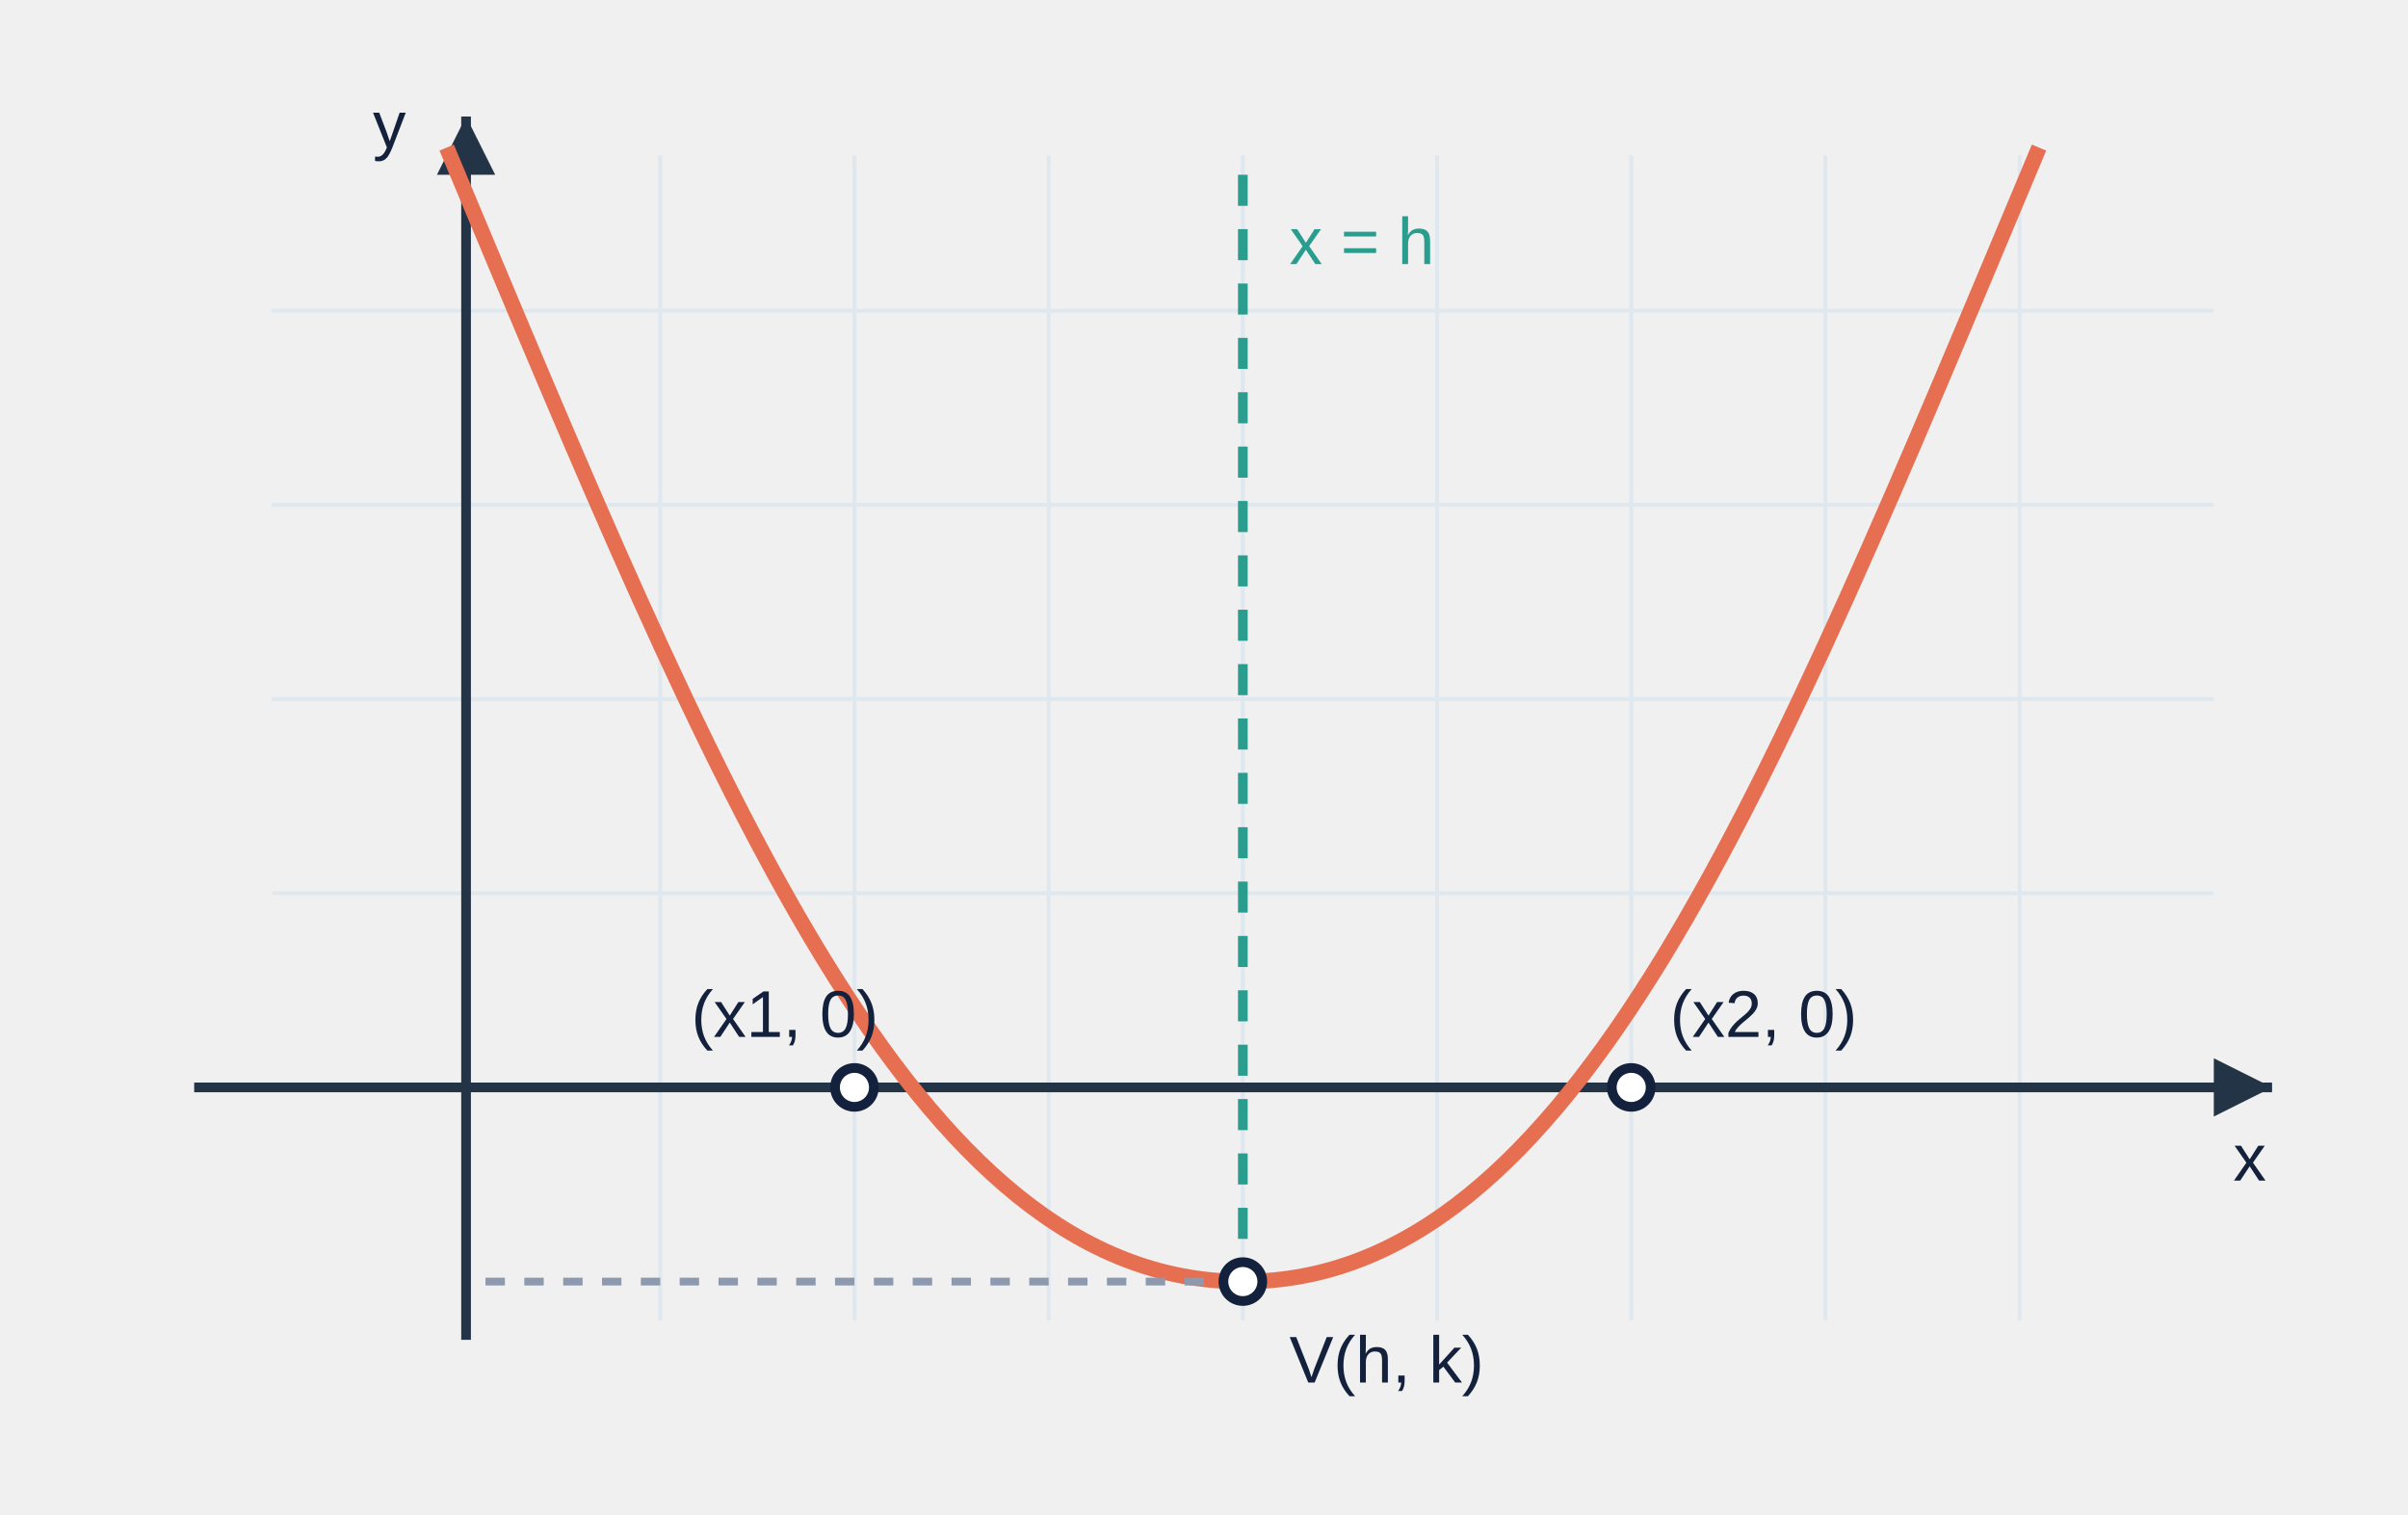
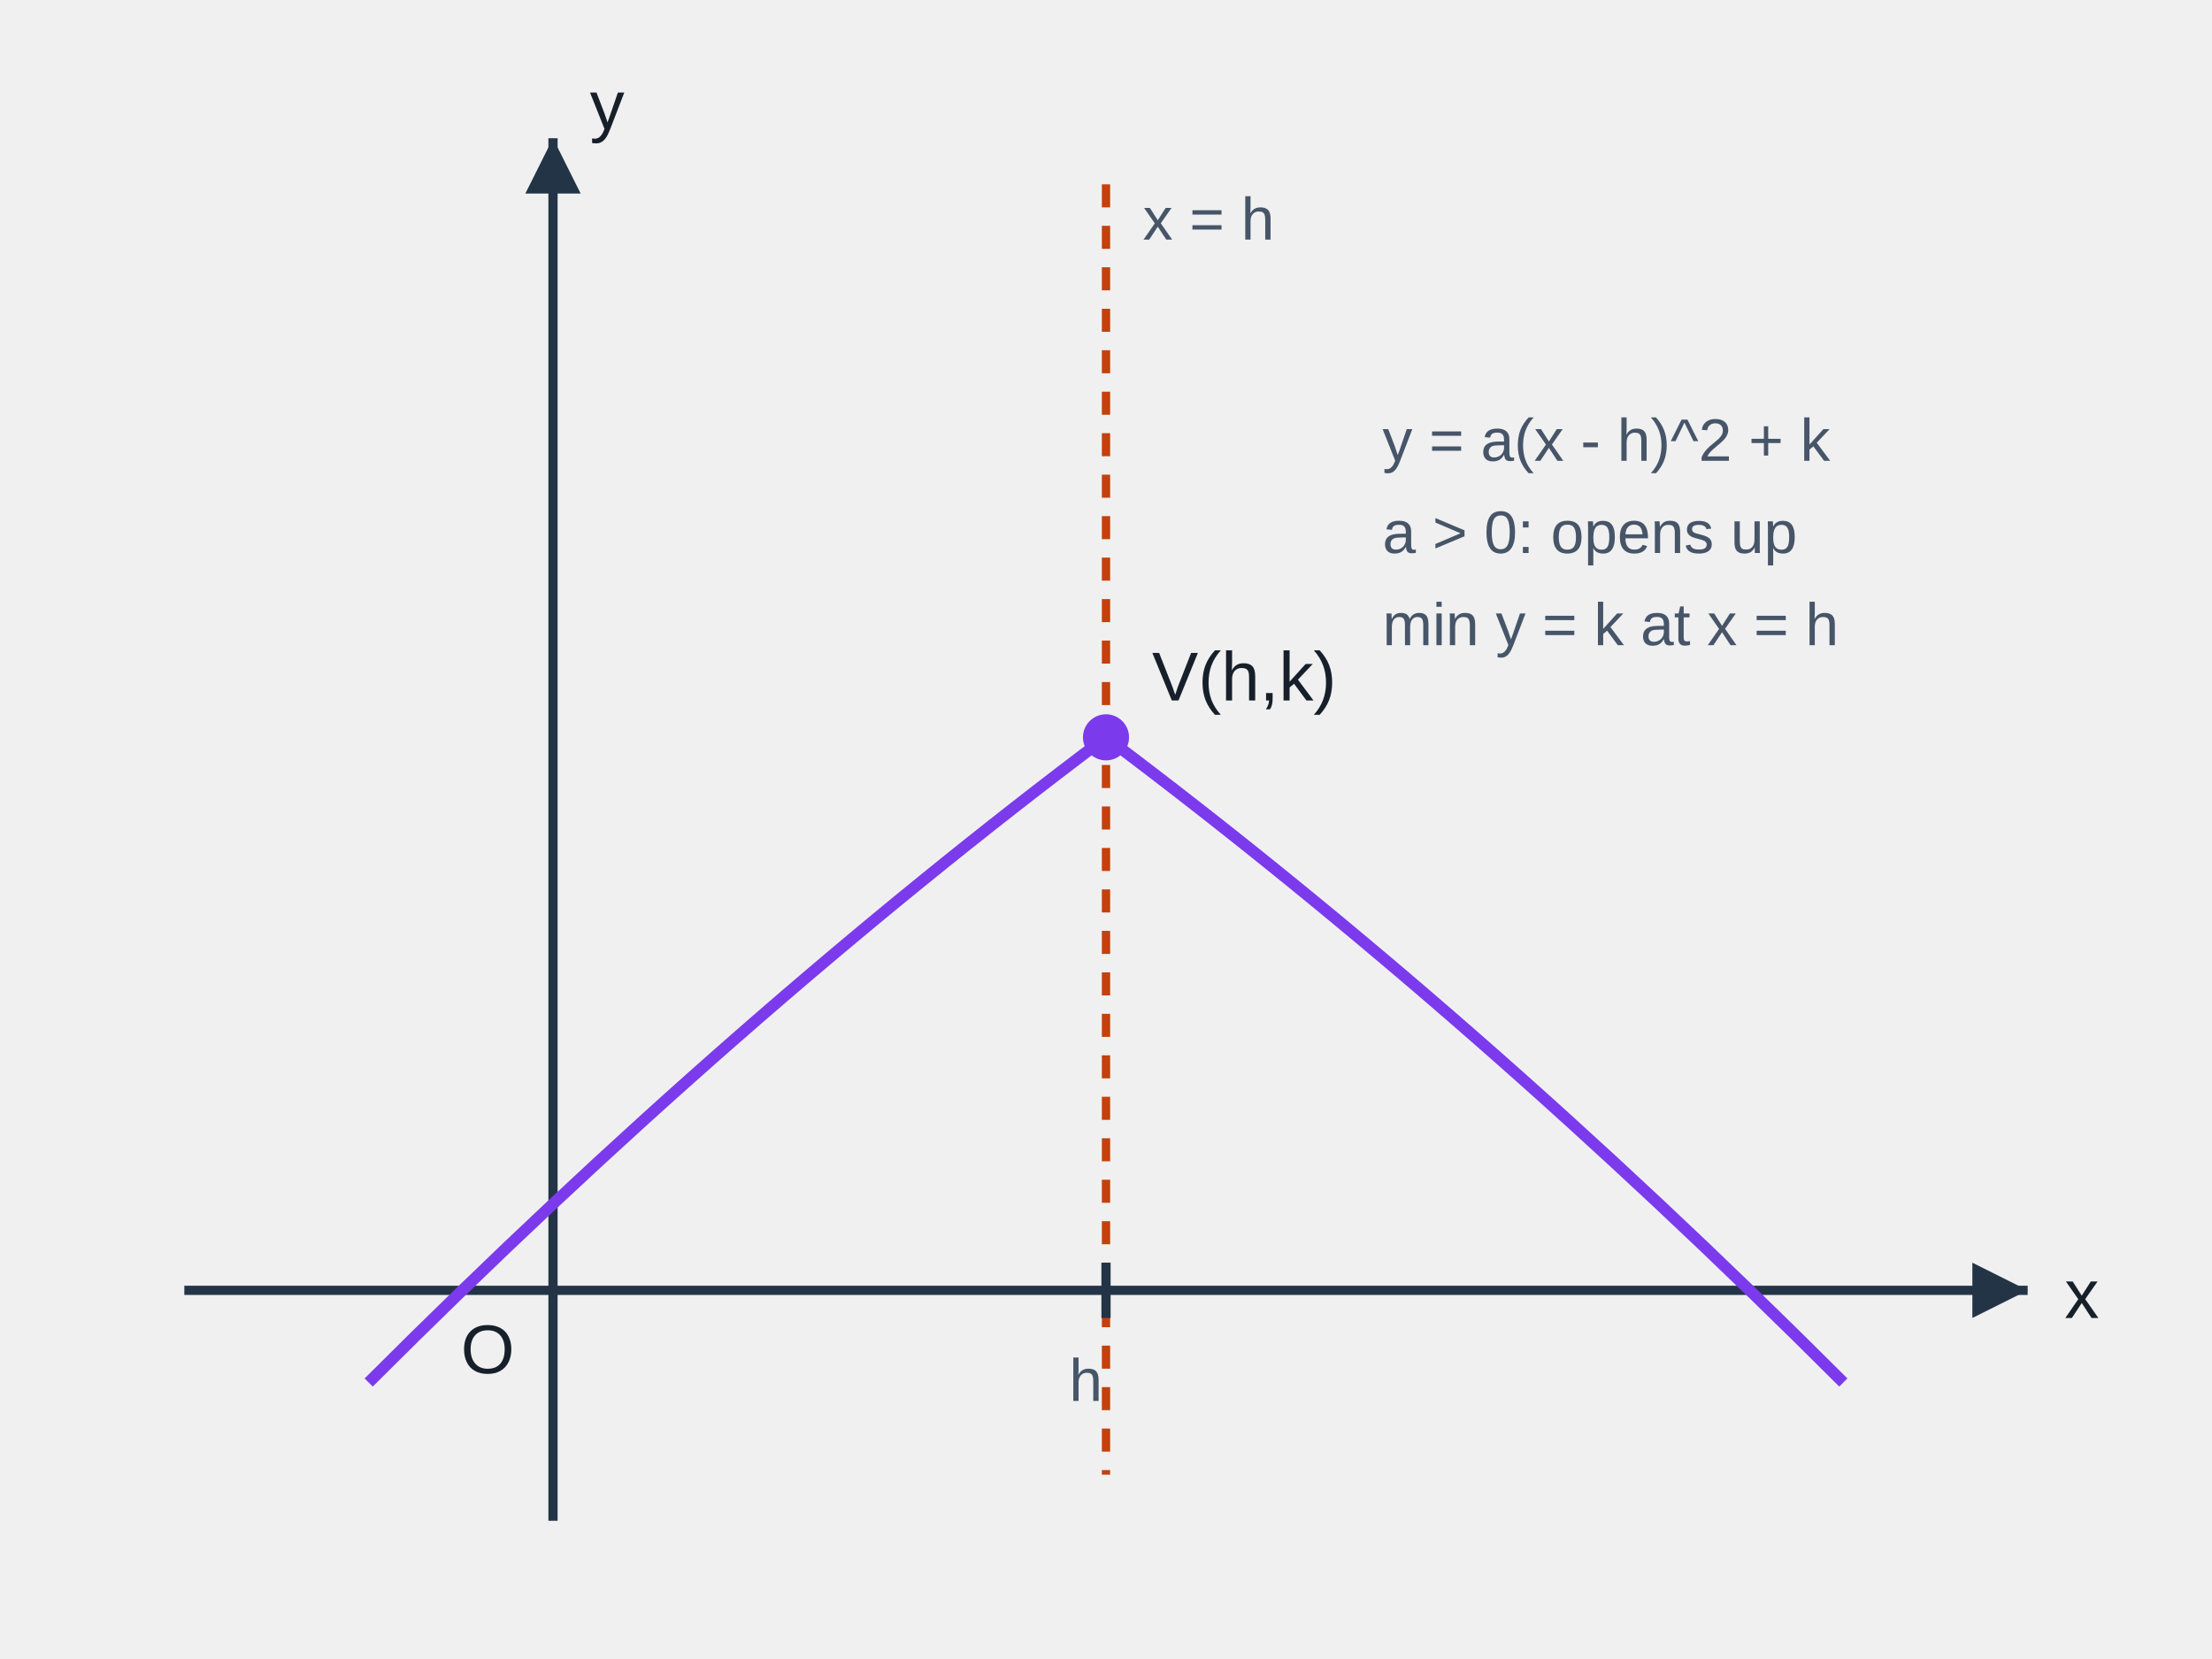
- <svg xmlns="http://www.w3.org/2000/svg" viewBox="0 0 620 390" role="img" aria-labelledby="title desc">
+ <svg xmlns="http://www.w3.org/2000/svg" viewBox="0 0 480 360" role="img" aria-label="Quadratic parabola in vertex form">
  <defs>
-     <marker id="arrow" markerWidth="8" markerHeight="8" refX="6" refY="3" orient="auto">
+     <style>
+       .ax{stroke:#243447;stroke-width:2;fill:none}
+       .p{stroke:#7c3aed;stroke-width:2.5;fill:none}
+       .sy{stroke:#c2410c;stroke-width:1.8;stroke-dasharray:5 4;fill:none}
+       .t{font:15px Arial,sans-serif;fill:#17202a}
+       .s{font:13px Arial,sans-serif;fill:#475569}
+       .v{fill:#7c3aed}
+     </style>
+     <marker id="arr4" markerWidth="8" markerHeight="8" refX="6" refY="3" orient="auto">
      <path d="M0,0 L6,3 L0,6 Z" fill="#243447" />
    </marker>
-     <style>
-       .axis{stroke:#243447;stroke-width:2.5;marker-end:url(#arrow)}
-       .grid{stroke:#dfe7ef;stroke-width:1}
-       .curve{fill:none;stroke:#e76f51;stroke-width:4}
-       .sym{stroke:#2a9d8f;stroke-width:2.5;stroke-dasharray:8 6}
-       .guide{stroke:#8d99ae;stroke-width:2;stroke-dasharray:5 5}
-       .point{fill:#fff;stroke:#14213d;stroke-width:2.5}
-       .txt{font:17px Arial,sans-serif;fill:#14213d}
-       .green{fill:#2a9d8f}
-     </style>
  </defs>
-   <path class="grid" d="M70 80H570 M70 130H570 M70 180H570 M70 230H570 M70 280H570 M120 40V340 M170 40V340 M220 40V340 M270 40V340 M320 40V340 M370 40V340 M420 40V340 M470 40V340 M520 40V340" />
-   <line class="axis" x1="50" y1="280" x2="585" y2="280" />
-   <line class="axis" x1="120" y1="345" x2="120" y2="30" />
-   <line class="sym" x1="320" y1="45" x2="320" y2="335" />
-   <path class="curve" d="M115 38 C185 205 235 330 320 330 C405 330 455 205 525 38" />
-   <line class="guide" x1="320" y1="330" x2="120" y2="330" />
-   <circle class="point" cx="220" cy="280" r="5" />
-   <circle class="point" cx="420" cy="280" r="5" />
-   <circle class="point" cx="320" cy="330" r="5" />
-   <text class="txt" x="575" y="304">x</text>
-   <text class="txt" x="96" y="38">y</text>
-   <text class="txt green" x="332" y="68">x = h</text>
-   <text class="txt" x="178" y="267">(x1, 0)</text>
-   <text class="txt" x="430" y="267">(x2, 0)</text>
-   <text class="txt" x="332" y="356">V(h, k)</text>
+   <line class="ax" x1="40" y1="280" x2="440" y2="280" marker-end="url(#arr4)" />
+   <line class="ax" x1="120" y1="330" x2="120" y2="30" marker-end="url(#arr4)" />
+   <text class="t" x="448" y="286">x</text>
+   <text class="t" x="128" y="28">y</text>
+   <text class="t" x="100" y="298">O</text>
+   <path class="p" d="M80,300 Q160,220 240,160 Q320,220 400,300" />
+   <line class="sy" x1="240" y1="40" x2="240" y2="320" />
+   <circle class="v" cx="240" cy="160" r="5" />
+   <text class="t" x="250" y="152">V(h,k)</text>
+   <text class="s" x="248" y="52">x = h</text>
+   <text class="s" x="300" y="100">y = a(x - h)^2 + k</text>
+   <text class="s" x="300" y="120">a &gt; 0: opens up</text>
+   <text class="s" x="300" y="140">min y = k at x = h</text>
+   <line class="ax" x1="240" y1="274" x2="240" y2="286" />
+   <text class="s" x="232" y="304">h</text>
</svg>
